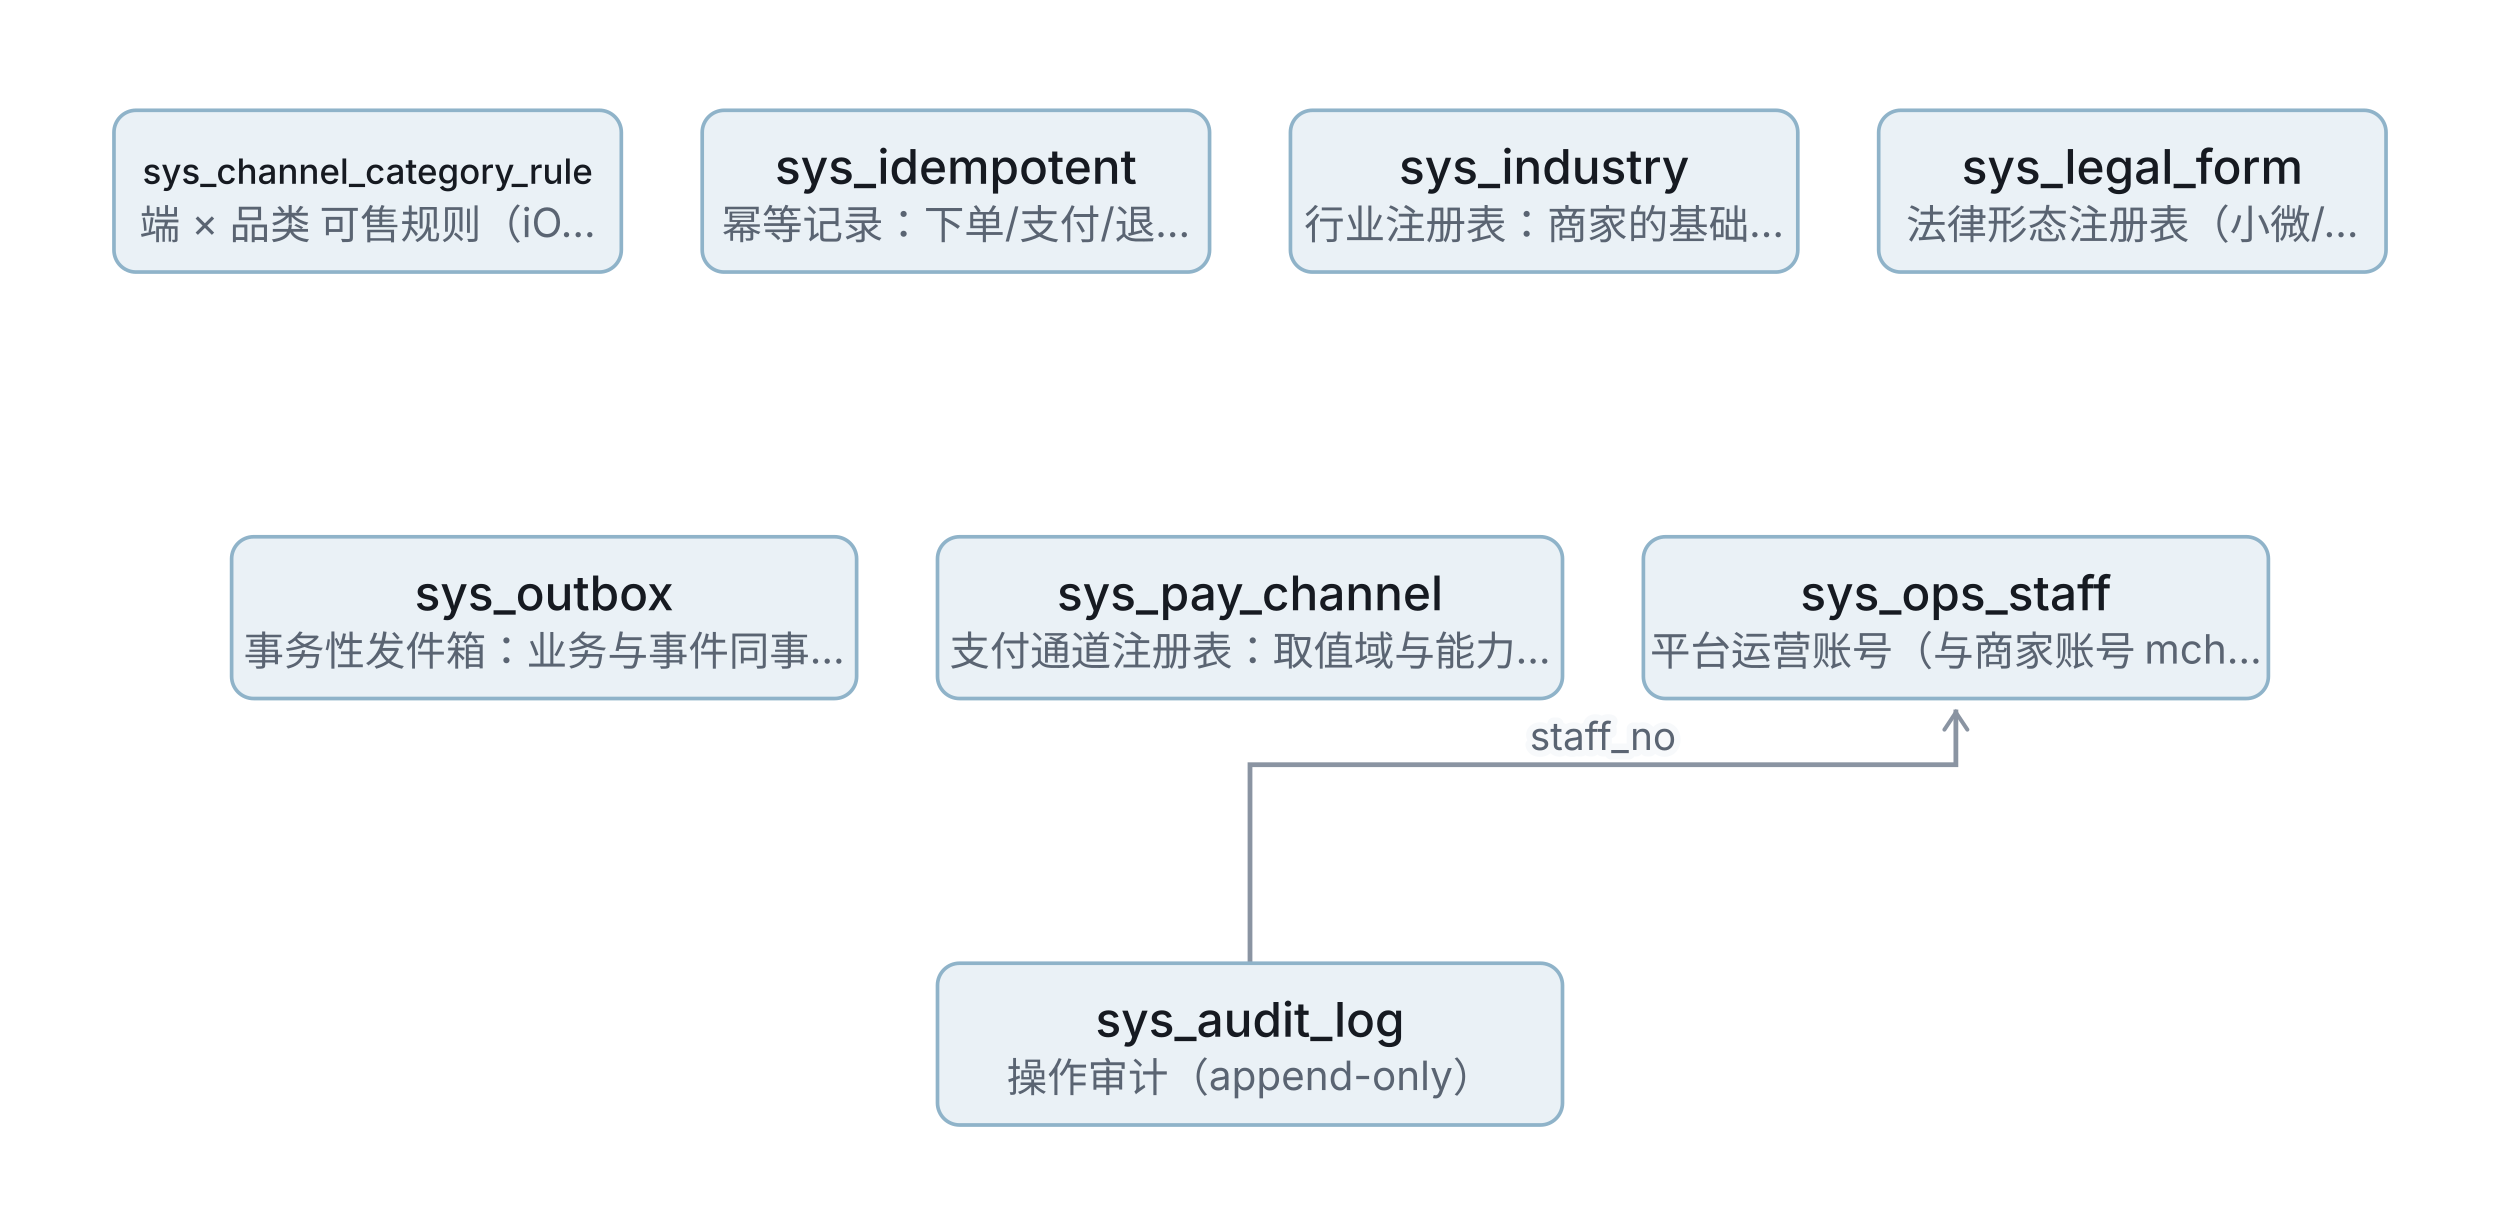
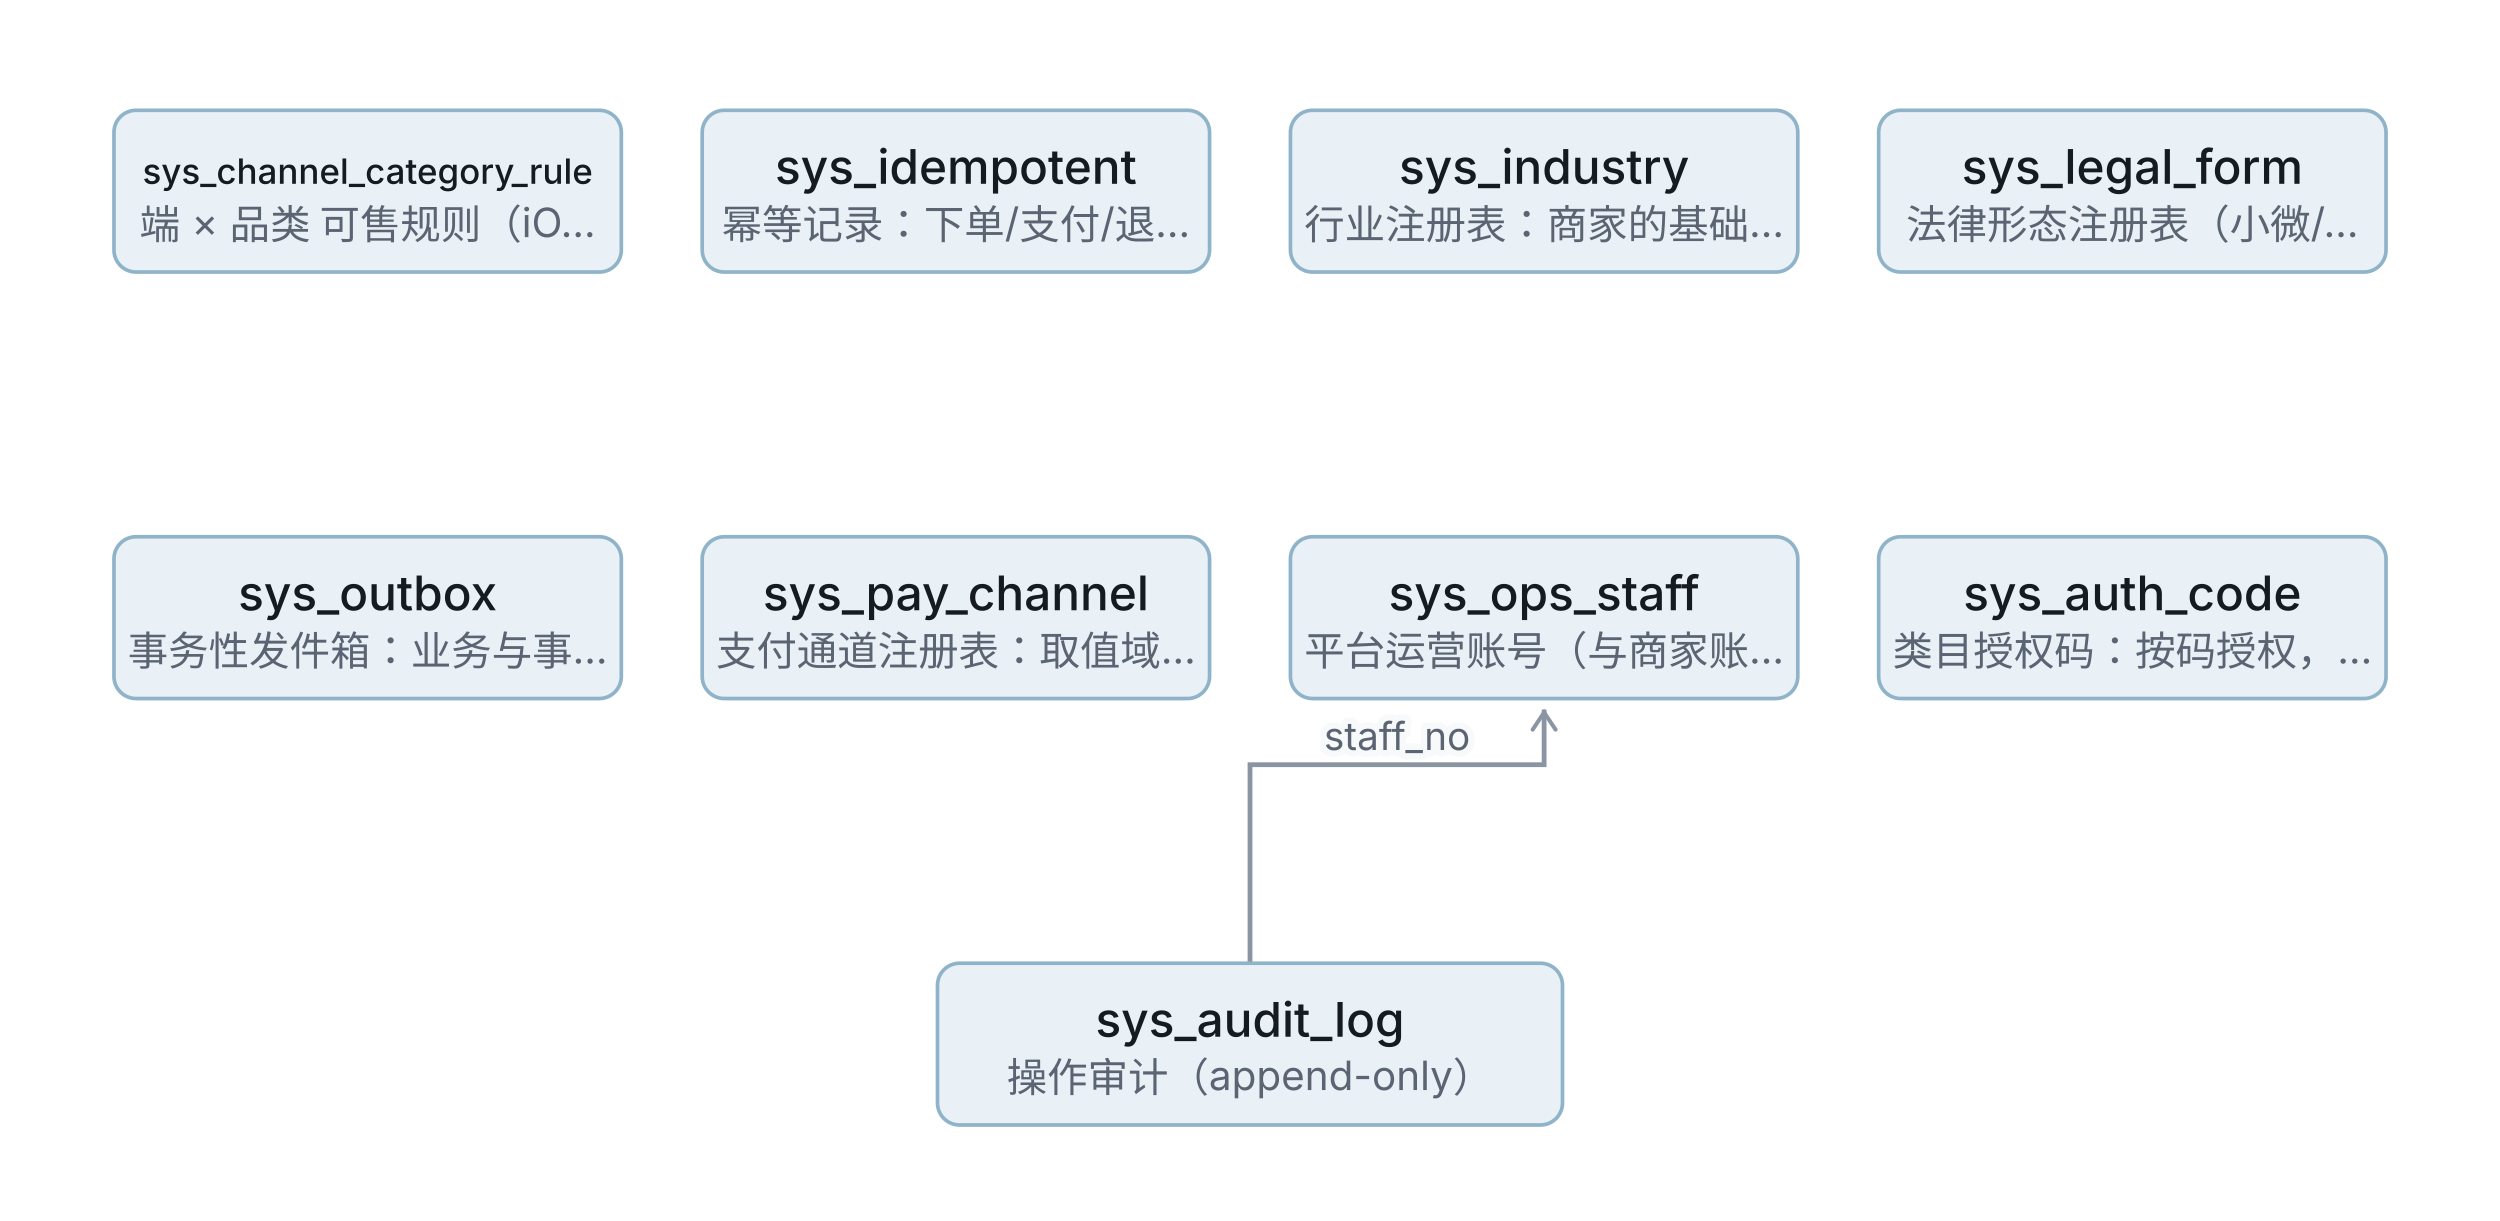
<svg xmlns="http://www.w3.org/2000/svg" width="680" height="332" viewBox="0 0 680 332" role="img" font-family="system-ui,-apple-system,'PingFang SC',sans-serif">
  <defs>
    <marker id="a" viewBox="0 0 10 10" refX="9" refY="5" markerWidth="6" markerHeight="6" orient="auto-start-reverse">
      <path d="M2 1L8 5L2 9" fill="none" stroke="#8A94A2" stroke-width="1.4" stroke-linecap="round" />
    </marker>
    <style>.n{font-weight:500;fill:#161A21}.s{font-size:11px;fill:#5A6472}
.l{font-size:10.5px;fill:#5A6472;paint-order:stroke;stroke:#F7F9FB;stroke-width:3.5;stroke-linejoin:round}.b{font-size:11px;fill:#5A6472;letter-spacing:.1em}
.ar{stroke:#8A94A2;stroke-width:1.3;fill:none}</style>
  </defs>
-   <path class="ar" d="M340 262 L340 208 L532 208 L532 193" marker-end="url(#a)" />
+   <path class="ar" d="M340 262 L340 208 L420 208 L420 193" marker-end="url(#a)" />
  <rect x="31" y="30" width="138" height="44" rx="6" fill="#EAF1F6" stroke="#8FB3C9" />
  <text class="n" x="100" y="50" text-anchor="middle" font-size="9.5">sys_channel_category_rule</text>
  <text class="s" x="100" y="65" text-anchor="middle">端 × 品类 可售规则（iO…</text>
  <rect x="191" y="30" width="138" height="44" rx="6" fill="#EAF1F6" stroke="#8FB3C9" />
  <text class="n" x="260" y="50" text-anchor="middle" font-size="13">sys_idempotent</text>
  <text class="s" x="260" y="65" text-anchor="middle">幂等记录：下单/支付/退…</text>
  <rect x="351" y="30" width="138" height="44" rx="6" fill="#EAF1F6" stroke="#8FB3C9" />
  <text class="n" x="420" y="50" text-anchor="middle" font-size="13">sys_industry</text>
  <text class="s" x="420" y="65" text-anchor="middle">行业注册表：商家的基础…</text>
  <rect x="511" y="30" width="138" height="44" rx="6" fill="#EAF1F6" stroke="#8FB3C9" />
  <text class="n" x="580" y="50" text-anchor="middle" font-size="13">sys_legal_form</text>
  <text class="s" x="580" y="65" text-anchor="middle">法律形态注册表（小微/…</text>
-   <rect x="63" y="146" width="170" height="44" rx="6" fill="#EAF1F6" stroke="#8FB3C9" />
-   <text class="n" x="148" y="166" text-anchor="middle" font-size="13">sys_outbox</text>
-   <text class="s" x="148" y="181" text-anchor="middle">事务性发件箱：业务与事件同事…</text>
-   <rect x="255" y="146" width="170" height="44" rx="6" fill="#EAF1F6" stroke="#8FB3C9" />
-   <text class="n" x="340" y="166" text-anchor="middle" font-size="13">sys_pay_channel</text>
-   <text class="s" x="340" y="181" text-anchor="middle">支付通道注册表：取值域与能力…</text>
-   <rect x="447" y="146" width="170" height="44" rx="6" fill="#EAF1F6" stroke="#8FB3C9" />
-   <text class="n" x="532" y="166" text-anchor="middle" font-size="13">sys_ops_staff</text>
-   <text class="s" x="532" y="181" text-anchor="middle">平台运营账号（与商家账号 mch…</text>
+   <rect x="31" y="146" width="138" height="44" rx="6" fill="#EAF1F6" stroke="#8FB3C9" />
+   <text class="n" x="100" y="166" text-anchor="middle" font-size="13">sys_outbox</text>
+   <text class="s" x="100" y="181" text-anchor="middle">事务性发件箱：业务与事…</text>
+   <rect x="191" y="146" width="138" height="44" rx="6" fill="#EAF1F6" stroke="#8FB3C9" />
+   <text class="n" x="260" y="166" text-anchor="middle" font-size="13">sys_pay_channel</text>
+   <text class="s" x="260" y="181" text-anchor="middle">支付通道注册表：取值域…</text>
+   <rect x="351" y="146" width="138" height="44" rx="6" fill="#EAF1F6" stroke="#8FB3C9" />
+   <text class="n" x="420" y="166" text-anchor="middle" font-size="13">sys_ops_staff</text>
+   <text class="s" x="420" y="181" text-anchor="middle">平台运营账号（与商家账…</text>
+   <rect x="511" y="146" width="138" height="44" rx="6" fill="#EAF1F6" stroke="#8FB3C9" />
+   <text class="n" x="580" y="166" text-anchor="middle" font-size="13">sys_auth_code</text>
+   <text class="s" x="580" y="181" text-anchor="middle">类目授权码：按码授权，…</text>
  <rect x="255" y="262" width="170" height="44" rx="6" fill="#EAF1F6" stroke="#8FB3C9" />
  <text class="n" x="340" y="282" text-anchor="middle" font-size="13">sys_audit_log</text>
  <text class="s" x="340" y="297" text-anchor="middle">操作审计（append-only）</text>
-   <text class="l" x="436" y="204" text-anchor="middle">staff_no</text>
+   <text class="l" x="380" y="204" text-anchor="middle">staff_no</text>
</svg>
